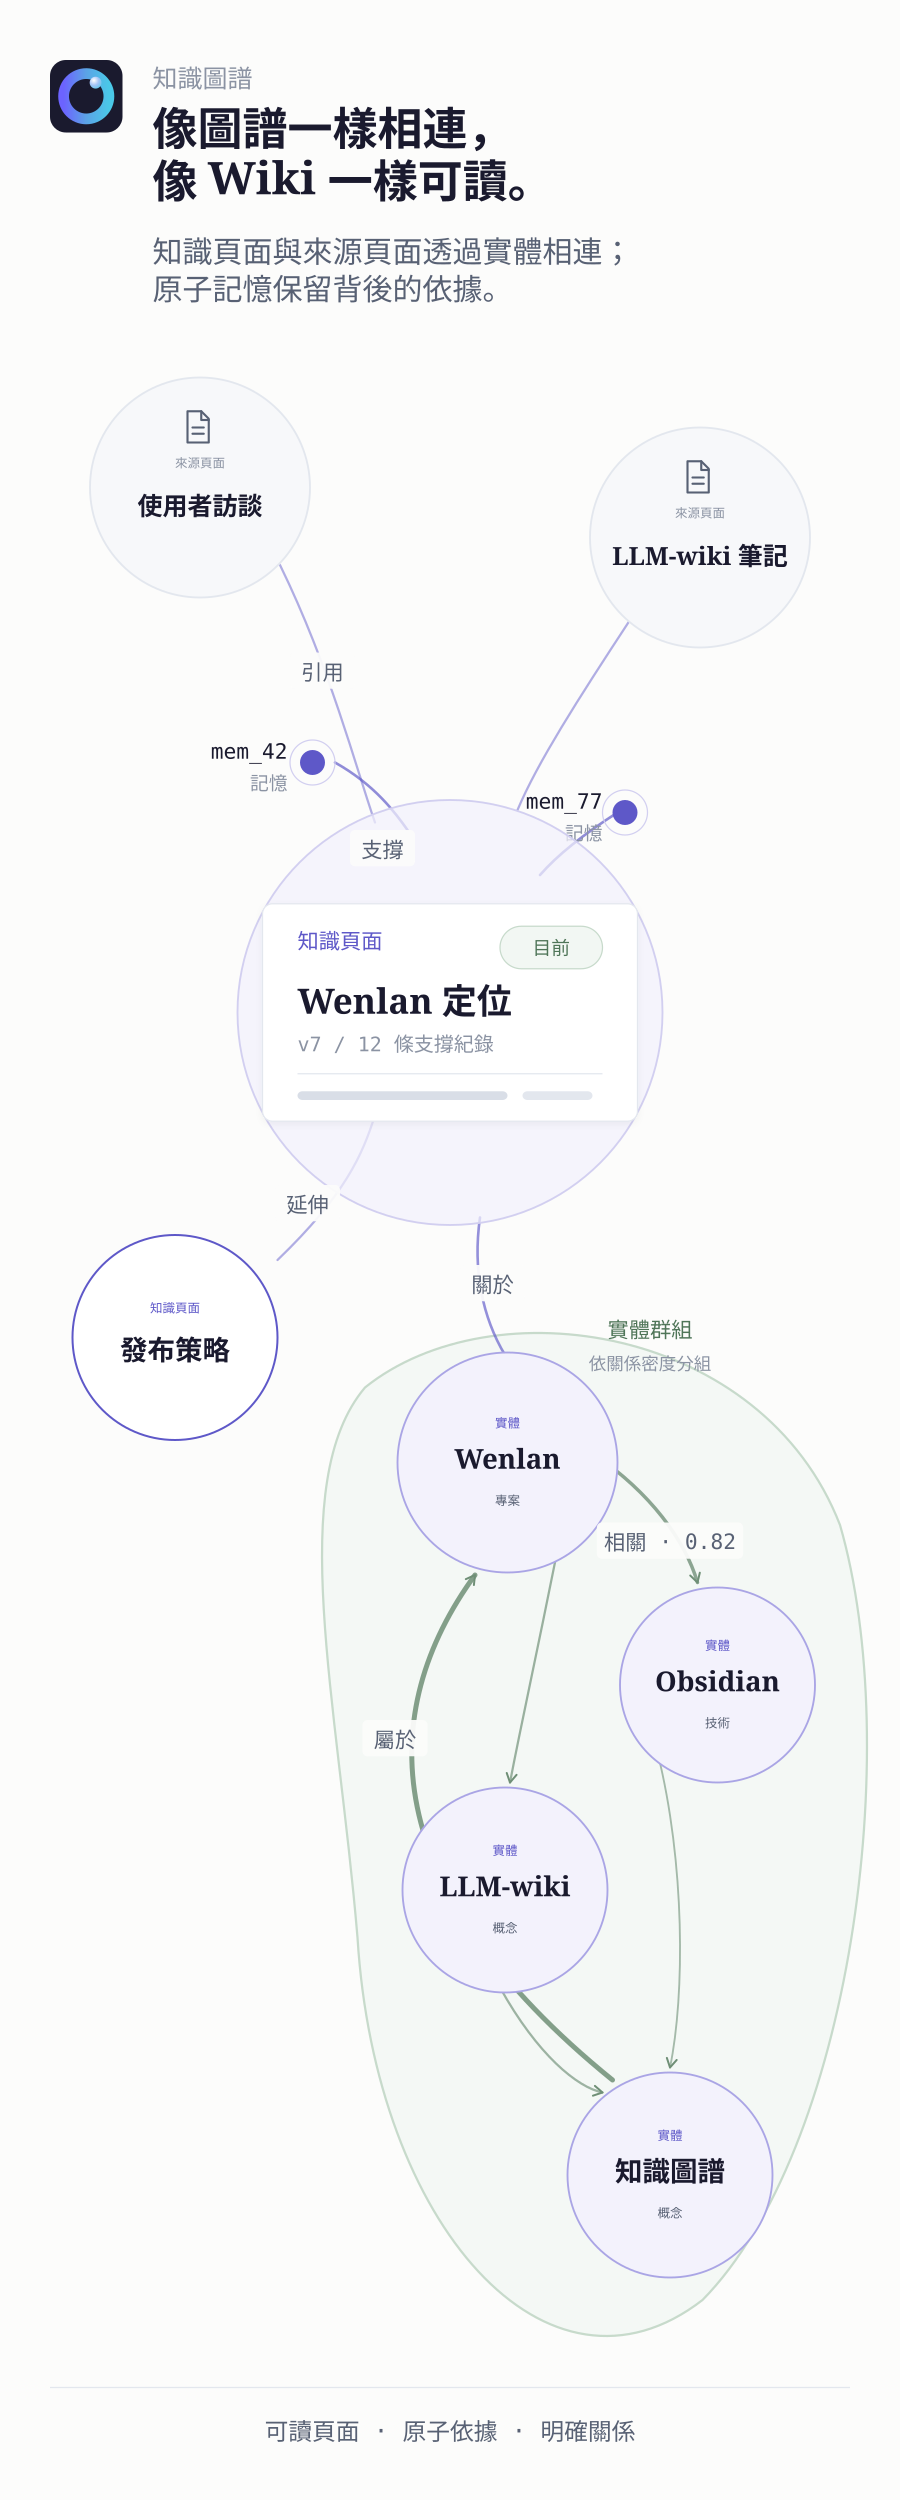
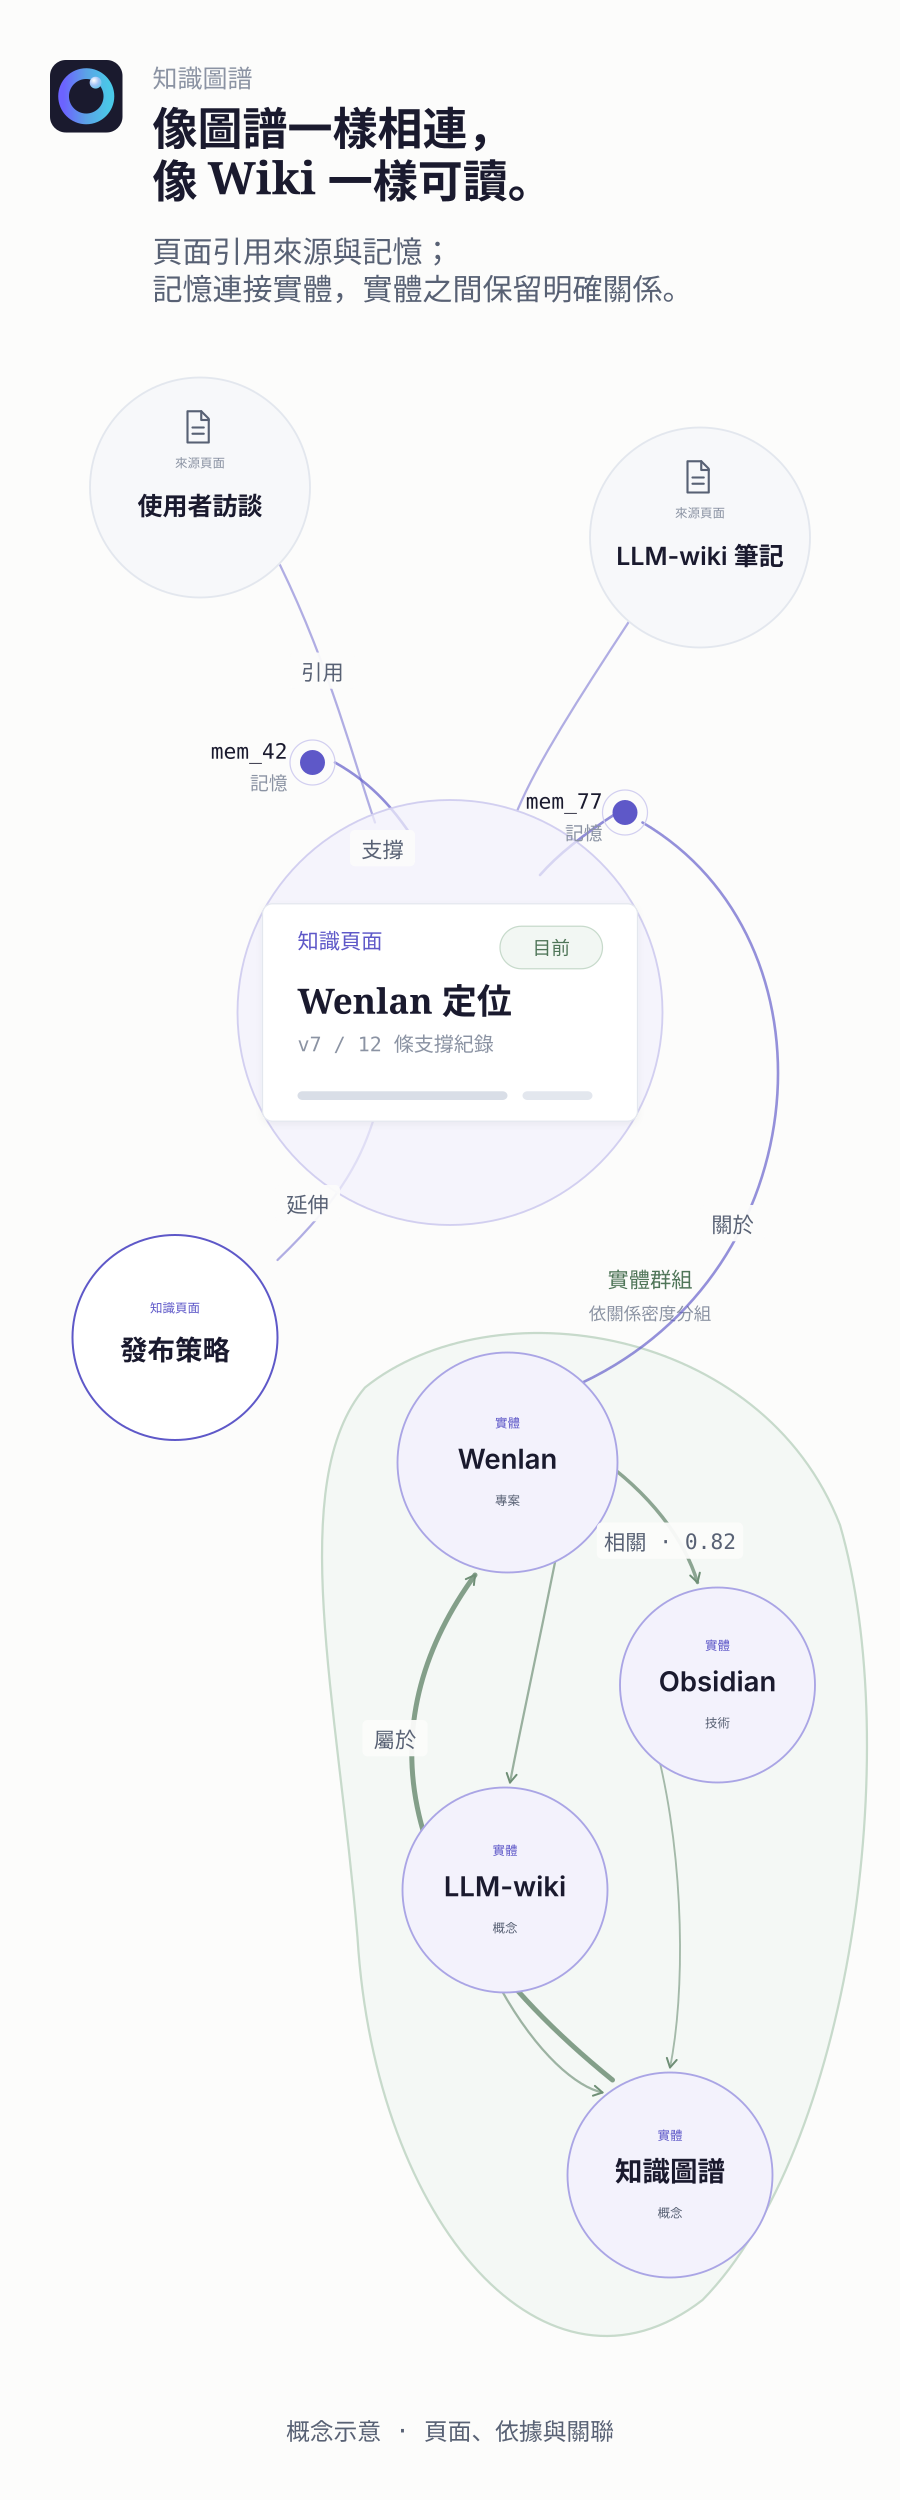
<svg xmlns="http://www.w3.org/2000/svg" width="720" height="2000" viewBox="0 0 720 2000" role="img" aria-labelledby="title desc">
  <style>text { font-kerning: normal; }</style>
  <rect width="720" height="2000" fill="#FCFCFB" />
  <g transform="translate(40 48) scale(0.1132812)">
    <rect width="512" height="512" rx="112" fill="#1A1A2E" />
    <circle cx="256" cy="256" r="160" fill="none" stroke="url(#network-zh-Hant-mobile-ring)" stroke-width="76" />
    <circle cx="322" cy="160" r="42" fill="url(#network-zh-Hant-mobile-orb)" />
  </g>
  <g data-fit-region="network-zh-Hant-mobile-heading" data-fit-x="122" data-fit-y="44" data-fit-width="558" data-fit-height="266" data-check-overlap="false">
-     <text x="122" y="70" font-family="&quot;JetBrains Mono&quot;, &quot;PingFang TC&quot;, &quot;Hiragino Sans CNS&quot;, ui-monospace, monospace" font-size="20" font-weight="500" fill="#8B93A3" text-anchor="start">知識圖譜</text>
-     <text x="122" y="116" font-family="&quot;Fraunces&quot;, &quot;Songti TC&quot;, &quot;STSong&quot;, &quot;PingFang TC&quot;, Georgia, serif" font-size="36" font-weight="600" fill="#1A1A2E" text-anchor="start">像圖譜一樣相連，</text>
-     <text x="122" y="158" font-family="&quot;Fraunces&quot;, &quot;Songti TC&quot;, &quot;STSong&quot;, &quot;PingFang TC&quot;, Georgia, serif" font-size="36" font-weight="600" fill="#1A1A2E" text-anchor="start">像 Wiki 一樣可讀。</text>
-     <text x="122" y="210" font-family="&quot;Instrument Sans&quot;, &quot;PingFang TC&quot;, &quot;Hiragino Sans CNS&quot;, -apple-system, BlinkMacSystemFont, sans-serif" font-size="24" font-weight="400" fill="#586174" text-anchor="start">知識頁面與來源頁面透過實體相連；</text>
-     <text x="122" y="240" font-family="&quot;Instrument Sans&quot;, &quot;PingFang TC&quot;, &quot;Hiragino Sans CNS&quot;, -apple-system, BlinkMacSystemFont, sans-serif" font-size="24" font-weight="400" fill="#586174" text-anchor="start">原子記憶保留背後的依據。</text>
+     <text x="122" y="70" font-family="'JetBrains Mono', monospace" font-size="20" font-weight="500" fill="#8B93A3" text-anchor="start">知識圖譜</text>
+     <text x="122" y="116" font-family="'Fraunces', Georgia, serif" font-size="36" font-weight="600" fill="#1A1A2E" text-anchor="start">像圖譜一樣相連，</text>
+     <text x="122" y="158" font-family="'Fraunces', Georgia, serif" font-size="36" font-weight="600" fill="#1A1A2E" text-anchor="start">像 Wiki 一樣可讀。</text>
+     <text x="122" y="210" font-family="'Instrument Sans', -apple-system, sans-serif" font-size="24" font-weight="400" fill="#586174" text-anchor="start">頁面引用來源與記憶；</text>
+     <text x="122" y="240" font-family="'Instrument Sans', -apple-system, sans-serif" font-size="24" font-weight="400" fill="#586174" text-anchor="start">記憶連接實體，實體之間保留明確關係。</text>
  </g>
  <g data-fit-region="network-zh-Hant-mobile-graph-field" data-fit-x="40" data-fit-y="290" data-fit-width="640" data-fit-height="1600" data-check-overlap="true">
    <path d="M292 1110 C394 1028 610 1060 672 1220 C724 1400 680 1720 562 1840 C438 1936 300 1780 286 1550 C270 1360 228 1186 292 1110Z" fill="#F2F7F3" fill-opacity="0.76" stroke="#C7DACB" stroke-width="1.8" />
-     <text x="520" y="1070" font-family="&quot;JetBrains Mono&quot;, &quot;PingFang TC&quot;, &quot;Hiragino Sans CNS&quot;, ui-monospace, monospace" font-size="17" font-weight="500" fill="#4F7558" text-anchor="middle">實體群組</text>
-     <text x="520" y="1096" font-family="&quot;JetBrains Mono&quot;, &quot;PingFang TC&quot;, &quot;Hiragino Sans CNS&quot;, ui-monospace, monospace" font-size="14" font-weight="500" fill="#8B93A3" text-anchor="middle">依關係密度分組</text>
+     <text x="520" y="1030" font-family="'JetBrains Mono', monospace" font-size="17" font-weight="500" fill="#4F7558" text-anchor="middle">實體群組</text>
+     <text x="520" y="1056" font-family="'JetBrains Mono', monospace" font-size="14" font-weight="500" fill="#8B93A3" text-anchor="middle">依關係密度分組</text>
    <path d="M224 452 C264 534 284 612 300 658" fill="none" stroke="#5E58C8" stroke-width="1.8" stroke-opacity="0.48" stroke-linecap="round" />
    <path d="M504 496 C462 560 430 610 414 648" fill="none" stroke="#5E58C8" stroke-width="1.8" stroke-opacity="0.48" stroke-linecap="round" />
    <path d="M268 610 C300 628 316 650 326 664" fill="none" stroke="#5E58C8" stroke-width="2.1" stroke-opacity="0.68" stroke-linecap="round" />
    <path d="M494 650 C466 668 446 684 432 700" fill="none" stroke="#5E58C8" stroke-width="2.1" stroke-opacity="0.68" stroke-linecap="round" />
-     <path d="M384 974 C378 1016 386 1054 404 1084" fill="none" stroke="#5E58C8" stroke-width="2.1" stroke-opacity="0.66" stroke-linecap="round" />
+     <path d="M514 658 C674 752 656 1016 466 1106" fill="none" stroke="#5E58C8" stroke-width="2.1" stroke-opacity="0.66" stroke-linecap="round" />
    <path d="M222 1008 C276 956 290 924 300 892" fill="none" stroke="#5E58C8" stroke-width="1.8" stroke-opacity="0.48" stroke-linecap="round" />
    <path d="M476 1164 C520 1194 548 1232 558 1266" fill="none" stroke="#6F8F76" stroke-width="2.8" stroke-opacity="0.78" stroke-linecap="round" marker-end="url(#network-zh-Hant-mobile-relation-arrow)" />
    <path d="M446 1240 C430 1320 416 1384 408 1426" fill="none" stroke="#6F8F76" stroke-width="1.8" stroke-opacity="0.68" stroke-linecap="round" marker-end="url(#network-zh-Hant-mobile-relation-arrow)" />
    <path d="M490 1664 C300 1510 300 1370 380 1260" fill="none" stroke="#6F8F76" stroke-width="4" stroke-opacity="0.84" stroke-linecap="round" marker-end="url(#network-zh-Hant-mobile-relation-arrow)" />
    <path d="M526 1402 C548 1490 548 1596 536 1654" fill="none" stroke="#6F8F76" stroke-width="1.5" stroke-opacity="0.6" stroke-linecap="round" marker-end="url(#network-zh-Hant-mobile-relation-arrow)" />
    <path d="M400 1590 C430 1644 462 1670 482 1674" fill="none" stroke="#6F8F76" stroke-width="1.8" stroke-opacity="0.66" stroke-linecap="round" marker-end="url(#network-zh-Hant-mobile-relation-arrow)" />
    <g data-fit-region="network-zh-Hant-mobile-source-使用者訪談" data-fit-x="72" data-fit-y="302" data-fit-width="176" data-fit-height="176" data-check-overlap="true">
      <circle cx="160" cy="390" r="88" fill="#F7F8FA" stroke="#E3E7EE" stroke-width="1.5" />
      <g fill="none" stroke="#586174" stroke-width="1.7" stroke-linecap="round" stroke-linejoin="round">
        <path d="M150 329h11l6 6v19H150z" />
        <path d="M161 329v7h6" />
        <path d="M154 342h9M154 347h9" />
      </g>
-       <text x="160" y="374" font-family="&quot;JetBrains Mono&quot;, &quot;PingFang TC&quot;, &quot;Hiragino Sans CNS&quot;, ui-monospace, monospace" font-size="10" font-weight="500" fill="#8B93A3" text-anchor="middle">來源頁面</text>
-       <text x="160" y="412" font-family="&quot;Fraunces&quot;, &quot;Songti TC&quot;, &quot;STSong&quot;, &quot;PingFang TC&quot;, Georgia, serif" font-size="20" font-weight="600" fill="#1A1A2E" text-anchor="middle">使用者訪談</text>
+       <text x="160" y="374" font-family="'JetBrains Mono', monospace" font-size="10" font-weight="500" fill="#8B93A3" text-anchor="middle">來源頁面</text>
+       <text x="160" y="412" font-family="'Instrument Sans', -apple-system, sans-serif" font-size="20" font-weight="600" fill="#1A1A2E" text-anchor="middle">使用者訪談</text>
    </g>
    <g data-fit-region="network-zh-Hant-mobile-source-LLM-wiki 筆記" data-fit-x="472" data-fit-y="342" data-fit-width="176" data-fit-height="176" data-check-overlap="true">
      <circle cx="560" cy="430" r="88" fill="#F7F8FA" stroke="#E3E7EE" stroke-width="1.5" />
      <g fill="none" stroke="#586174" stroke-width="1.7" stroke-linecap="round" stroke-linejoin="round">
        <path d="M550 369h11l6 6v19H550z" />
        <path d="M561 369v7h6" />
        <path d="M554 382h9M554 387h9" />
      </g>
-       <text x="560" y="414" font-family="&quot;JetBrains Mono&quot;, &quot;PingFang TC&quot;, &quot;Hiragino Sans CNS&quot;, ui-monospace, monospace" font-size="10" font-weight="500" fill="#8B93A3" text-anchor="middle">來源頁面</text>
-       <text x="560" y="452" font-family="&quot;Fraunces&quot;, &quot;Songti TC&quot;, &quot;STSong&quot;, &quot;PingFang TC&quot;, Georgia, serif" font-size="20" font-weight="600" fill="#1A1A2E" text-anchor="middle">LLM-wiki 筆記</text>
-     </g>
-     <g data-fit-region="network-zh-Hant-mobile-memory-mem_42" data-fit-x="80" data-fit-y="582" data-fit-width="150" data-fit-height="58" data-check-overlap="true">
-       <circle cx="250" cy="610" r="10" fill="#5E58C8" />
-       <circle cx="250" cy="610" r="18" fill="none" stroke="#D2CFF0" />
-       <text x="230" y="607" font-family="&quot;JetBrains Mono&quot;, &quot;PingFang TC&quot;, &quot;Hiragino Sans CNS&quot;, ui-monospace, monospace" font-size="17" font-weight="500" fill="#1A1A2E" text-anchor="end">mem_42</text>
-       <text x="230" y="632" font-family="&quot;JetBrains Mono&quot;, &quot;PingFang TC&quot;, &quot;Hiragino Sans CNS&quot;, ui-monospace, monospace" font-size="15" font-weight="500" fill="#8B93A3" text-anchor="end">記憶</text>
-     </g>
-     <g data-fit-region="network-zh-Hant-mobile-memory-mem_77" data-fit-x="332" data-fit-y="622" data-fit-width="150" data-fit-height="58" data-check-overlap="true">
-       <circle cx="500" cy="650" r="10" fill="#5E58C8" />
-       <circle cx="500" cy="650" r="18" fill="none" stroke="#D2CFF0" />
-       <text x="482" y="647" font-family="&quot;JetBrains Mono&quot;, &quot;PingFang TC&quot;, &quot;Hiragino Sans CNS&quot;, ui-monospace, monospace" font-size="17" font-weight="500" fill="#1A1A2E" text-anchor="end">mem_77</text>
-       <text x="482" y="672" font-family="&quot;JetBrains Mono&quot;, &quot;PingFang TC&quot;, &quot;Hiragino Sans CNS&quot;, ui-monospace, monospace" font-size="15" font-weight="500" fill="#8B93A3" text-anchor="end">記憶</text>
+       <text x="560" y="414" font-family="'JetBrains Mono', monospace" font-size="10" font-weight="500" fill="#8B93A3" text-anchor="middle">來源頁面</text>
+       <text x="560" y="452" font-family="'Instrument Sans', -apple-system, sans-serif" font-size="20" font-weight="600" fill="#1A1A2E" text-anchor="middle">LLM-wiki 筆記</text>
    </g>
    <g data-fit-region="network-zh-Hant-mobile-hero" data-fit-x="190" data-fit-y="640" data-fit-width="340" data-fit-height="340" data-check-overlap="false">
      <circle cx="360" cy="810" r="170" fill="#F3F2FC" fill-opacity="0.72" stroke="#D2CFF0" stroke-width="1.5" />
      <g filter="url(#network-zh-Hant-mobile-page-shadow)">
        <rect x="210" y="723" width="300" height="174" rx="8" fill="#FFFFFF" stroke="#E3E7EE" />
      </g>
-       <text x="238" y="759" font-family="&quot;JetBrains Mono&quot;, &quot;PingFang TC&quot;, &quot;Hiragino Sans CNS&quot;, ui-monospace, monospace" font-size="17" font-weight="500" fill="#5E58C8" text-anchor="start">知識頁面</text>
+       <text x="238" y="759" font-family="'JetBrains Mono', monospace" font-size="17" font-weight="500" fill="#5E58C8" text-anchor="start">知識頁面</text>
      <g>
        <rect x="400" y="741" width="82" height="34" rx="17" fill="#F2F7F3" stroke="#C7DACB" />
-         <text x="441" y="763.7" font-family="&quot;JetBrains Mono&quot;, &quot;PingFang TC&quot;, &quot;Hiragino Sans CNS&quot;, ui-monospace, monospace" font-size="15" font-weight="500" fill="#4F7558" text-anchor="middle">目前</text>
+         <text x="441" y="763.7" font-family="'JetBrains Mono', monospace" font-size="15" font-weight="500" fill="#4F7558" text-anchor="middle">目前</text>
      </g>
-       <text x="238" y="811" font-family="&quot;Fraunces&quot;, &quot;Songti TC&quot;, &quot;STSong&quot;, &quot;PingFang TC&quot;, Georgia, serif" font-size="28" font-weight="600" fill="#1A1A2E" text-anchor="start">Wenlan 定位</text>
-       <text x="238" y="841" font-family="&quot;JetBrains Mono&quot;, &quot;PingFang TC&quot;, &quot;Hiragino Sans CNS&quot;, ui-monospace, monospace" font-size="16" font-weight="500" fill="#8B93A3" text-anchor="start">v7 / 12 條支撐紀錄</text>
-       <line x1="238" y1="859" x2="482" y2="859" stroke="#E3E7EE" />
+       <text x="238" y="811" font-family="'Fraunces', Georgia, serif" font-size="28" font-weight="600" fill="#1A1A2E" text-anchor="start">Wenlan 定位</text>
+       <text x="238" y="841" font-family="'JetBrains Mono', monospace" font-size="16" font-weight="500" fill="#8B93A3" text-anchor="start">v7 / 12 條支撐紀錄</text>
      <rect x="238" y="873" width="168" height="7" rx="4" fill="#D9DEE7" />
      <rect x="418" y="873" width="56" height="7" rx="4" fill="#E3E7EE" />
    </g>
+     <g data-fit-region="network-zh-Hant-mobile-memory-mem_42" data-fit-x="80" data-fit-y="582" data-fit-width="150" data-fit-height="58" data-check-overlap="true">
+       <circle cx="250" cy="610" r="10" fill="#5E58C8" />
+       <circle cx="250" cy="610" r="18" fill="none" stroke="#D2CFF0" />
+       <text x="230" y="607" font-family="'JetBrains Mono', monospace" font-size="17" font-weight="500" fill="#1A1A2E" text-anchor="end">mem_42</text>
+       <text x="230" y="632" font-family="'JetBrains Mono', monospace" font-size="15" font-weight="500" fill="#8B93A3" text-anchor="end">記憶</text>
+     </g>
+     <g data-fit-region="network-zh-Hant-mobile-memory-mem_77" data-fit-x="332" data-fit-y="622" data-fit-width="150" data-fit-height="58" data-check-overlap="true">
+       <circle cx="500" cy="650" r="10" fill="#5E58C8" />
+       <circle cx="500" cy="650" r="18" fill="none" stroke="#D2CFF0" />
+       <text x="482" y="647" font-family="'JetBrains Mono', monospace" font-size="17" font-weight="500" fill="#1A1A2E" text-anchor="end">mem_77</text>
+       <text x="482" y="672" font-family="'JetBrains Mono', monospace" font-size="15" font-weight="500" fill="#8B93A3" text-anchor="end">記憶</text>
+     </g>
    <g data-fit-region="network-zh-Hant-mobile-knowledge-發布策略" data-fit-x="58" data-fit-y="988" data-fit-width="164" data-fit-height="164" data-check-overlap="true">
      <circle cx="140" cy="1070" r="82" fill="#FFFFFF" stroke="#5E58C8" stroke-width="1.6" />
-       <text x="140" y="1050" font-family="&quot;JetBrains Mono&quot;, &quot;PingFang TC&quot;, &quot;Hiragino Sans CNS&quot;, ui-monospace, monospace" font-size="10" font-weight="500" fill="#5E58C8" text-anchor="middle">知識頁面</text>
-       <text x="140" y="1088" font-family="&quot;Fraunces&quot;, &quot;Songti TC&quot;, &quot;STSong&quot;, &quot;PingFang TC&quot;, Georgia, serif" font-size="22" font-weight="600" fill="#1A1A2E" text-anchor="middle">發布策略</text>
+       <text x="140" y="1050" font-family="'JetBrains Mono', monospace" font-size="10" font-weight="500" fill="#5E58C8" text-anchor="middle">知識頁面</text>
+       <text x="140" y="1088" font-family="'Instrument Sans', -apple-system, sans-serif" font-size="22" font-weight="600" fill="#1A1A2E" text-anchor="middle">發布策略</text>
    </g>
    <g data-fit-region="network-zh-Hant-mobile-entity-Wenlan" data-fit-x="318" data-fit-y="1082" data-fit-width="176" data-fit-height="176" data-check-overlap="true">
      <circle cx="406" cy="1170" r="88" fill="#F3F2FC" stroke="#AAA5E5" stroke-width="1.5" />
-       <text x="406" y="1142" font-family="&quot;JetBrains Mono&quot;, &quot;PingFang TC&quot;, &quot;Hiragino Sans CNS&quot;, ui-monospace, monospace" font-size="10" font-weight="500" fill="#5E58C8" text-anchor="middle">實體</text>
-       <text x="406" y="1175" font-family="&quot;Fraunces&quot;, &quot;Songti TC&quot;, &quot;STSong&quot;, &quot;PingFang TC&quot;, Georgia, serif" font-size="22" font-weight="600" fill="#1A1A2E" text-anchor="middle">Wenlan</text>
-       <text x="406" y="1204" font-family="&quot;JetBrains Mono&quot;, &quot;PingFang TC&quot;, &quot;Hiragino Sans CNS&quot;, ui-monospace, monospace" font-size="10" font-weight="500" fill="#586174" text-anchor="middle">專案</text>
+       <text x="406" y="1142" font-family="'JetBrains Mono', monospace" font-size="10" font-weight="500" fill="#5E58C8" text-anchor="middle">實體</text>
+       <text x="406" y="1175" font-family="'Instrument Sans', -apple-system, sans-serif" font-size="22" font-weight="600" fill="#1A1A2E" text-anchor="middle">Wenlan</text>
+       <text x="406" y="1204" font-family="'JetBrains Mono', monospace" font-size="10" font-weight="500" fill="#586174" text-anchor="middle">專案</text>
    </g>
    <g data-fit-region="network-zh-Hant-mobile-entity-Obsidian" data-fit-x="496" data-fit-y="1270" data-fit-width="156" data-fit-height="156" data-check-overlap="true">
      <circle cx="574" cy="1348" r="78" fill="#F3F2FC" stroke="#AAA5E5" stroke-width="1.5" />
-       <text x="574" y="1320" font-family="&quot;JetBrains Mono&quot;, &quot;PingFang TC&quot;, &quot;Hiragino Sans CNS&quot;, ui-monospace, monospace" font-size="10" font-weight="500" fill="#5E58C8" text-anchor="middle">實體</text>
-       <text x="574" y="1353" font-family="&quot;Fraunces&quot;, &quot;Songti TC&quot;, &quot;STSong&quot;, &quot;PingFang TC&quot;, Georgia, serif" font-size="22" font-weight="600" fill="#1A1A2E" text-anchor="middle">Obsidian</text>
-       <text x="574" y="1382" font-family="&quot;JetBrains Mono&quot;, &quot;PingFang TC&quot;, &quot;Hiragino Sans CNS&quot;, ui-monospace, monospace" font-size="10" font-weight="500" fill="#586174" text-anchor="middle">技術</text>
+       <text x="574" y="1320" font-family="'JetBrains Mono', monospace" font-size="10" font-weight="500" fill="#5E58C8" text-anchor="middle">實體</text>
+       <text x="574" y="1353" font-family="'Instrument Sans', -apple-system, sans-serif" font-size="22" font-weight="600" fill="#1A1A2E" text-anchor="middle">Obsidian</text>
+       <text x="574" y="1382" font-family="'JetBrains Mono', monospace" font-size="10" font-weight="500" fill="#586174" text-anchor="middle">技術</text>
    </g>
    <g data-fit-region="network-zh-Hant-mobile-entity-LLM-wiki" data-fit-x="322" data-fit-y="1430" data-fit-width="164" data-fit-height="164" data-check-overlap="true">
      <circle cx="404" cy="1512" r="82" fill="#F3F2FC" stroke="#AAA5E5" stroke-width="1.5" />
-       <text x="404" y="1484" font-family="&quot;JetBrains Mono&quot;, &quot;PingFang TC&quot;, &quot;Hiragino Sans CNS&quot;, ui-monospace, monospace" font-size="10" font-weight="500" fill="#5E58C8" text-anchor="middle">實體</text>
-       <text x="404" y="1517" font-family="&quot;Fraunces&quot;, &quot;Songti TC&quot;, &quot;STSong&quot;, &quot;PingFang TC&quot;, Georgia, serif" font-size="22" font-weight="600" fill="#1A1A2E" text-anchor="middle">LLM-wiki</text>
-       <text x="404" y="1546" font-family="&quot;JetBrains Mono&quot;, &quot;PingFang TC&quot;, &quot;Hiragino Sans CNS&quot;, ui-monospace, monospace" font-size="10" font-weight="500" fill="#586174" text-anchor="middle">概念</text>
+       <text x="404" y="1484" font-family="'JetBrains Mono', monospace" font-size="10" font-weight="500" fill="#5E58C8" text-anchor="middle">實體</text>
+       <text x="404" y="1517" font-family="'Instrument Sans', -apple-system, sans-serif" font-size="22" font-weight="600" fill="#1A1A2E" text-anchor="middle">LLM-wiki</text>
+       <text x="404" y="1546" font-family="'JetBrains Mono', monospace" font-size="10" font-weight="500" fill="#586174" text-anchor="middle">概念</text>
    </g>
    <g data-fit-region="network-zh-Hant-mobile-entity-知識圖譜" data-fit-x="454" data-fit-y="1658" data-fit-width="164" data-fit-height="164" data-check-overlap="true">
      <circle cx="536" cy="1740" r="82" fill="#F3F2FC" stroke="#AAA5E5" stroke-width="1.5" />
-       <text x="536" y="1712" font-family="&quot;JetBrains Mono&quot;, &quot;PingFang TC&quot;, &quot;Hiragino Sans CNS&quot;, ui-monospace, monospace" font-size="10" font-weight="500" fill="#5E58C8" text-anchor="middle">實體</text>
-       <text x="536" y="1745" font-family="&quot;Fraunces&quot;, &quot;Songti TC&quot;, &quot;STSong&quot;, &quot;PingFang TC&quot;, Georgia, serif" font-size="22" font-weight="600" fill="#1A1A2E" text-anchor="middle">知識圖譜</text>
-       <text x="536" y="1774" font-family="&quot;JetBrains Mono&quot;, &quot;PingFang TC&quot;, &quot;Hiragino Sans CNS&quot;, ui-monospace, monospace" font-size="10" font-weight="500" fill="#586174" text-anchor="middle">概念</text>
+       <text x="536" y="1712" font-family="'JetBrains Mono', monospace" font-size="10" font-weight="500" fill="#5E58C8" text-anchor="middle">實體</text>
+       <text x="536" y="1745" font-family="'Instrument Sans', -apple-system, sans-serif" font-size="22" font-weight="600" fill="#1A1A2E" text-anchor="middle">知識圖譜</text>
+       <text x="536" y="1774" font-family="'JetBrains Mono', monospace" font-size="10" font-weight="500" fill="#586174" text-anchor="middle">概念</text>
    </g>
    <g>
      <rect x="232" y="522" width="52" height="29" rx="4" fill="#FCFCFB" fill-opacity="0.94" />
-       <text x="258" y="544" font-family="&quot;JetBrains Mono&quot;, &quot;PingFang TC&quot;, &quot;Hiragino Sans CNS&quot;, ui-monospace, monospace" font-size="17" font-weight="500" fill="#586174" text-anchor="middle">引用</text>
+       <text x="258" y="544" font-family="'JetBrains Mono', monospace" font-size="17" font-weight="500" fill="#586174" text-anchor="middle">引用</text>
    </g>
    <g>
      <rect x="280" y="664" width="52" height="29" rx="4" fill="#FCFCFB" fill-opacity="0.94" />
-       <text x="306" y="686" font-family="&quot;JetBrains Mono&quot;, &quot;PingFang TC&quot;, &quot;Hiragino Sans CNS&quot;, ui-monospace, monospace" font-size="17" font-weight="500" fill="#586174" text-anchor="middle">支撐</text>
+       <text x="306" y="686" font-family="'JetBrains Mono', monospace" font-size="17" font-weight="500" fill="#586174" text-anchor="middle">支撐</text>
    </g>
    <g>
-       <rect x="368" y="1012" width="52" height="29" rx="4" fill="#FCFCFB" fill-opacity="0.94" />
-       <text x="394" y="1034" font-family="&quot;JetBrains Mono&quot;, &quot;PingFang TC&quot;, &quot;Hiragino Sans CNS&quot;, ui-monospace, monospace" font-size="17" font-weight="500" fill="#586174" text-anchor="middle">關於</text>
+       <rect x="560" y="964" width="52" height="29" rx="4" fill="#FCFCFB" fill-opacity="0.94" />
+       <text x="586" y="986" font-family="'JetBrains Mono', monospace" font-size="17" font-weight="500" fill="#586174" text-anchor="middle">關於</text>
    </g>
    <g>
      <rect x="220" y="948" width="52" height="29" rx="4" fill="#FCFCFB" fill-opacity="0.94" />
-       <text x="246" y="970" font-family="&quot;JetBrains Mono&quot;, &quot;PingFang TC&quot;, &quot;Hiragino Sans CNS&quot;, ui-monospace, monospace" font-size="17" font-weight="500" fill="#586174" text-anchor="middle">延伸</text>
+       <text x="246" y="970" font-family="'JetBrains Mono', monospace" font-size="17" font-weight="500" fill="#586174" text-anchor="middle">延伸</text>
    </g>
    <g>
      <rect x="477.5" y="1218" width="117" height="29" rx="4" fill="#FCFCFB" fill-opacity="0.94" />
-       <text x="536" y="1240" font-family="&quot;JetBrains Mono&quot;, &quot;PingFang TC&quot;, &quot;Hiragino Sans CNS&quot;, ui-monospace, monospace" font-size="17" font-weight="500" fill="#586174" text-anchor="middle">相關 · 0.82</text>
+       <text x="536" y="1240" font-family="'JetBrains Mono', monospace" font-size="17" font-weight="500" fill="#586174" text-anchor="middle">相關 · 0.82</text>
    </g>
    <g>
      <rect x="290" y="1376" width="52" height="29" rx="4" fill="#FCFCFB" fill-opacity="0.94" />
-       <text x="316" y="1398" font-family="&quot;JetBrains Mono&quot;, &quot;PingFang TC&quot;, &quot;Hiragino Sans CNS&quot;, ui-monospace, monospace" font-size="17" font-weight="500" fill="#586174" text-anchor="middle">屬於</text>
+       <text x="316" y="1398" font-family="'JetBrains Mono', monospace" font-size="17" font-weight="500" fill="#586174" text-anchor="middle">屬於</text>
    </g>
  </g>
  <g data-fit-region="network-zh-Hant-mobile-footer" data-fit-x="40" data-fit-y="1910" data-fit-width="640" data-fit-height="58" data-check-overlap="false">
-     <line x1="40" y1="1910" x2="680" y2="1910" stroke="#E3E7EE" />
-     <text x="360" y="1952" font-family="&quot;JetBrains Mono&quot;, &quot;PingFang TC&quot;, &quot;Hiragino Sans CNS&quot;, ui-monospace, monospace" font-size="19" font-weight="500" fill="#586174" text-anchor="middle">可讀頁面 · 原子依據 · 明確關係</text>
+     <text x="360" y="1952" font-family="'JetBrains Mono', monospace" font-size="19" font-weight="500" fill="#586174" text-anchor="middle">概念示意 · 頁面、依據與關聯</text>
  </g>
  <defs>
    <linearGradient id="network-zh-Hant-mobile-ring" x1="96" y1="256" x2="416" y2="256" gradientUnits="userSpaceOnUse">
      <stop stop-color="#6C63FF" />
      <stop offset="0.5" stop-color="#5BA3E6" />
      <stop offset="1" stop-color="#4AC8E8" />
    </linearGradient>
    <radialGradient id="network-zh-Hant-mobile-orb" cx="0" cy="0" r="1" gradientUnits="userSpaceOnUse" gradientTransform="translate(310 144) rotate(52.125) scale(76.0263)">
      <stop stop-color="#FFFFFF" />
      <stop offset="0.45" stop-color="#A5C4F7" />
      <stop offset="1" stop-color="#4AC8E8" />
    </radialGradient>
    <marker id="network-zh-Hant-mobile-relation-arrow" markerWidth="12" markerHeight="12" refX="9" refY="6" orient="auto" markerUnits="userSpaceOnUse">
      <path d="M2 2 L9 6 L2 10" fill="none" stroke="#6F8F76" stroke-width="1.6" stroke-linecap="round" stroke-linejoin="round" />
    </marker>
    <filter id="network-zh-Hant-mobile-page-shadow" x="-20%" y="-20%" width="140%" height="150%">
      <feDropShadow dx="0" dy="12" stdDeviation="16" flood-color="#1A1A2E" flood-opacity="0.09" />
      <feDropShadow dx="0" dy="2" stdDeviation="3" flood-color="#1A1A2E" flood-opacity="0.05" />
    </filter>
  </defs>
</svg>
